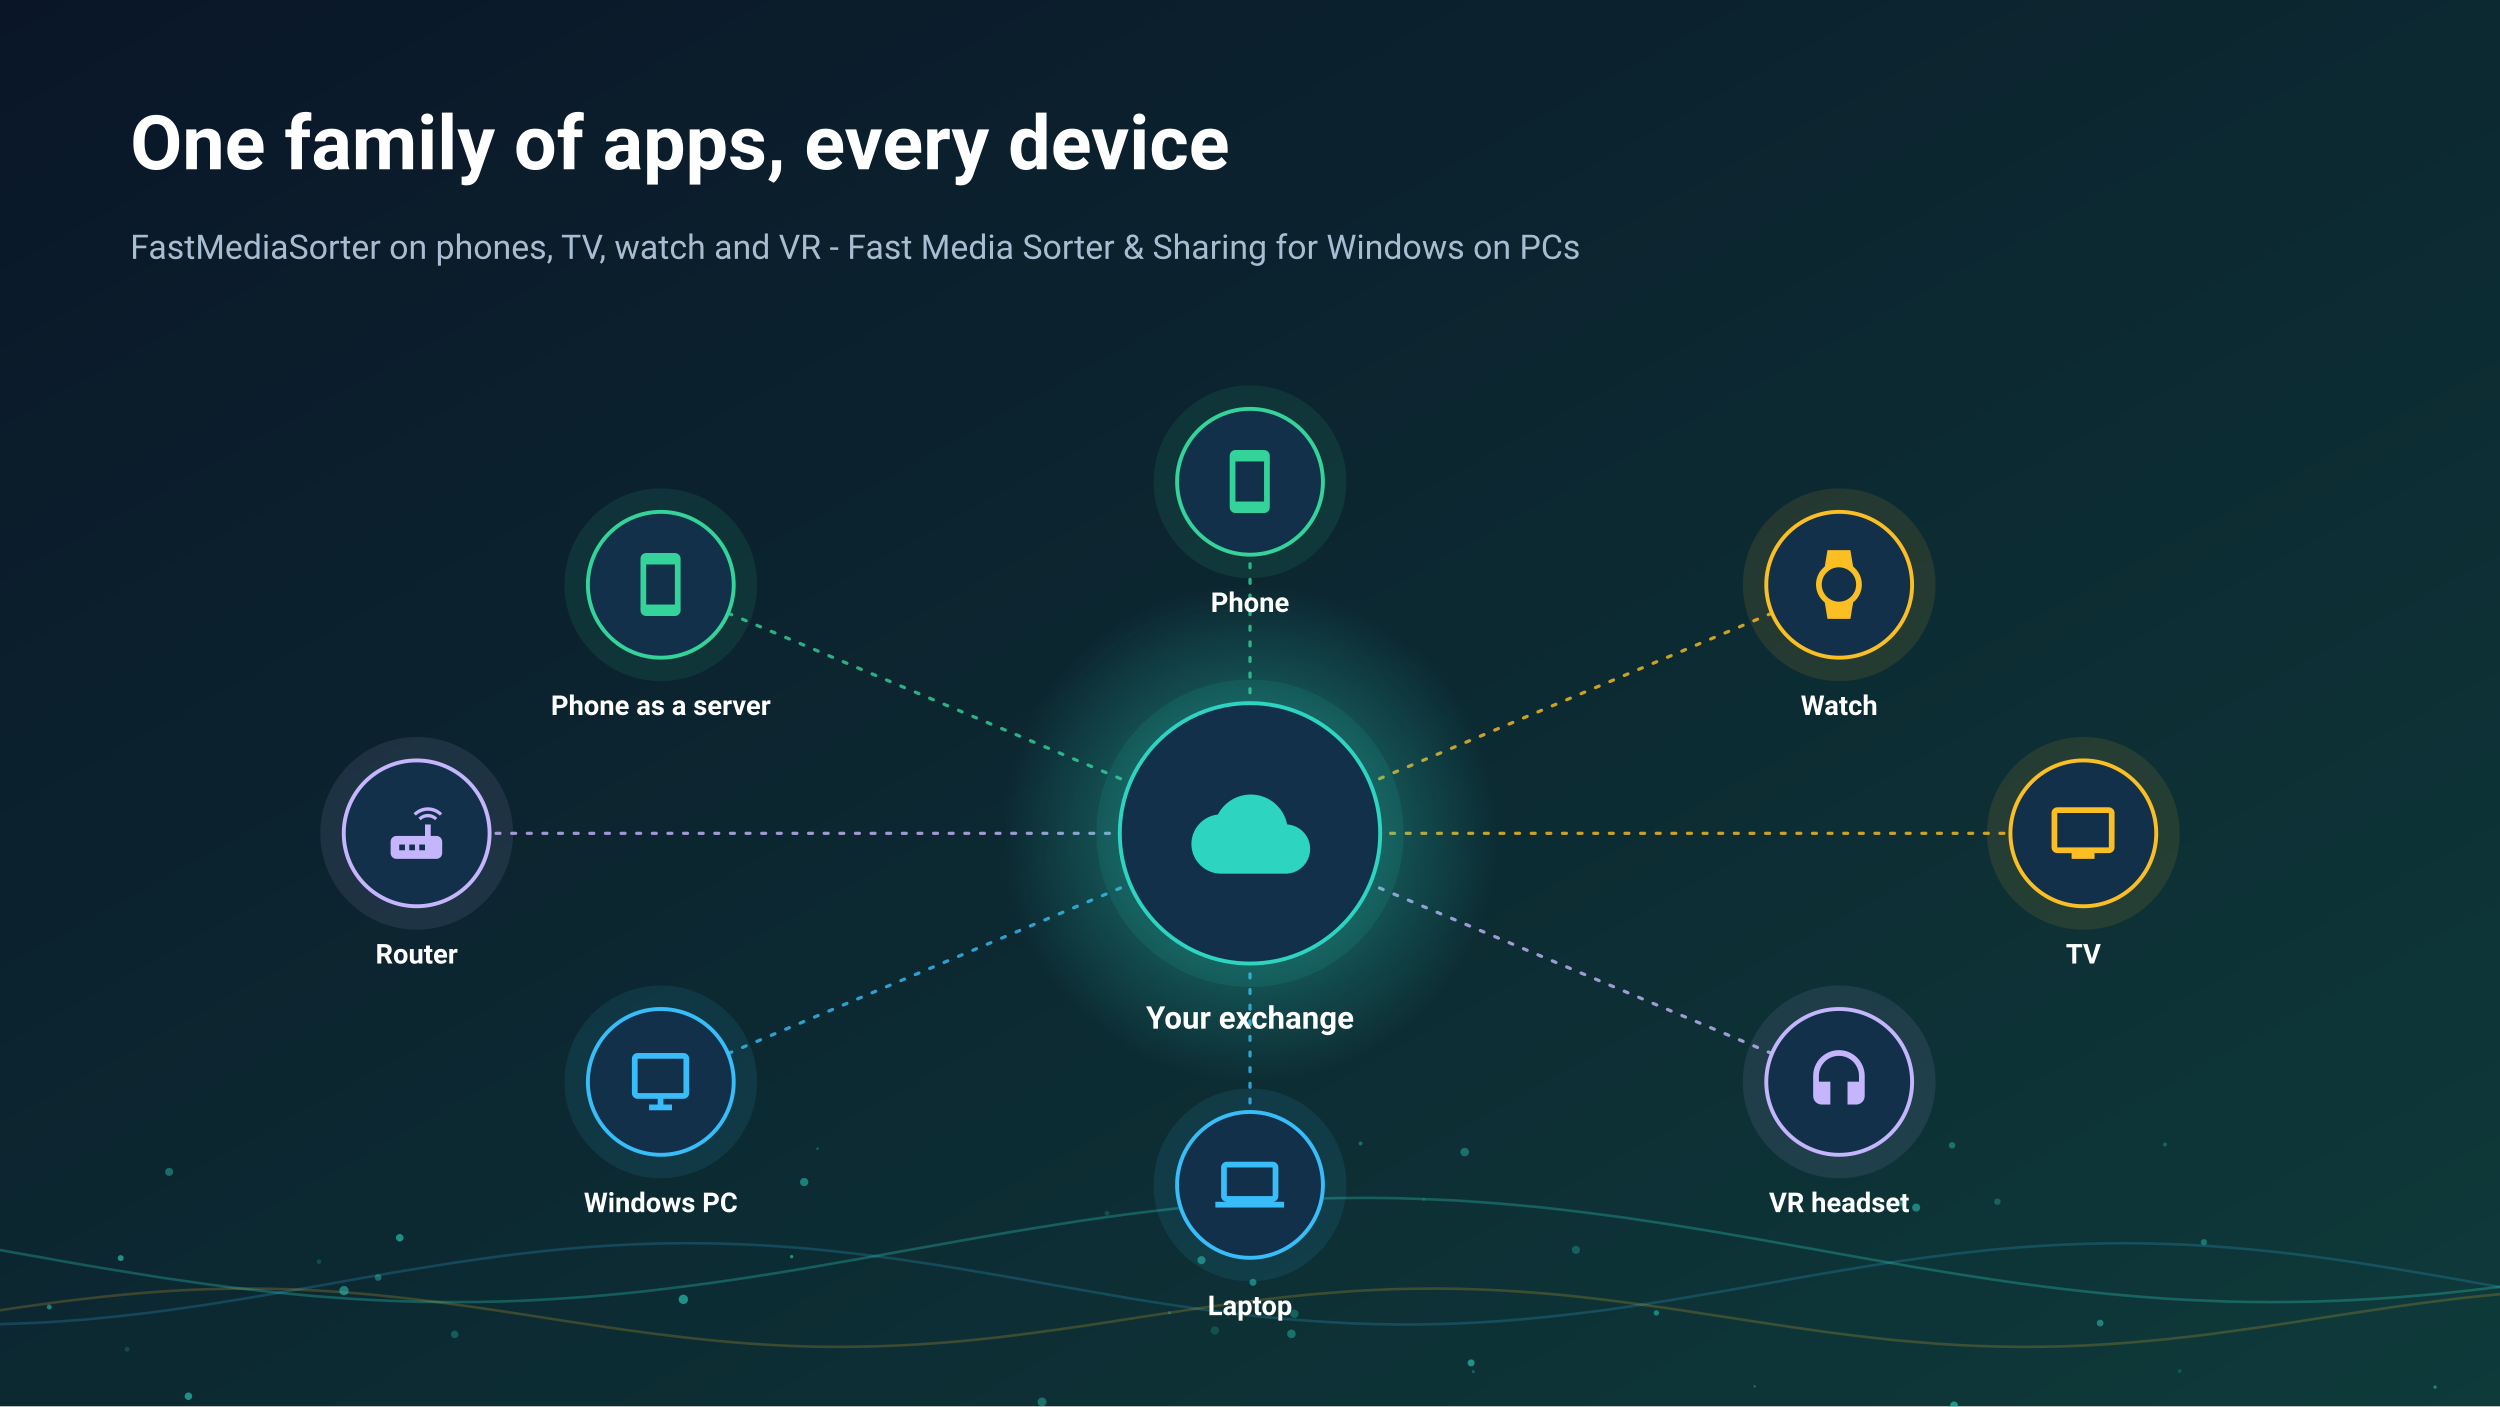
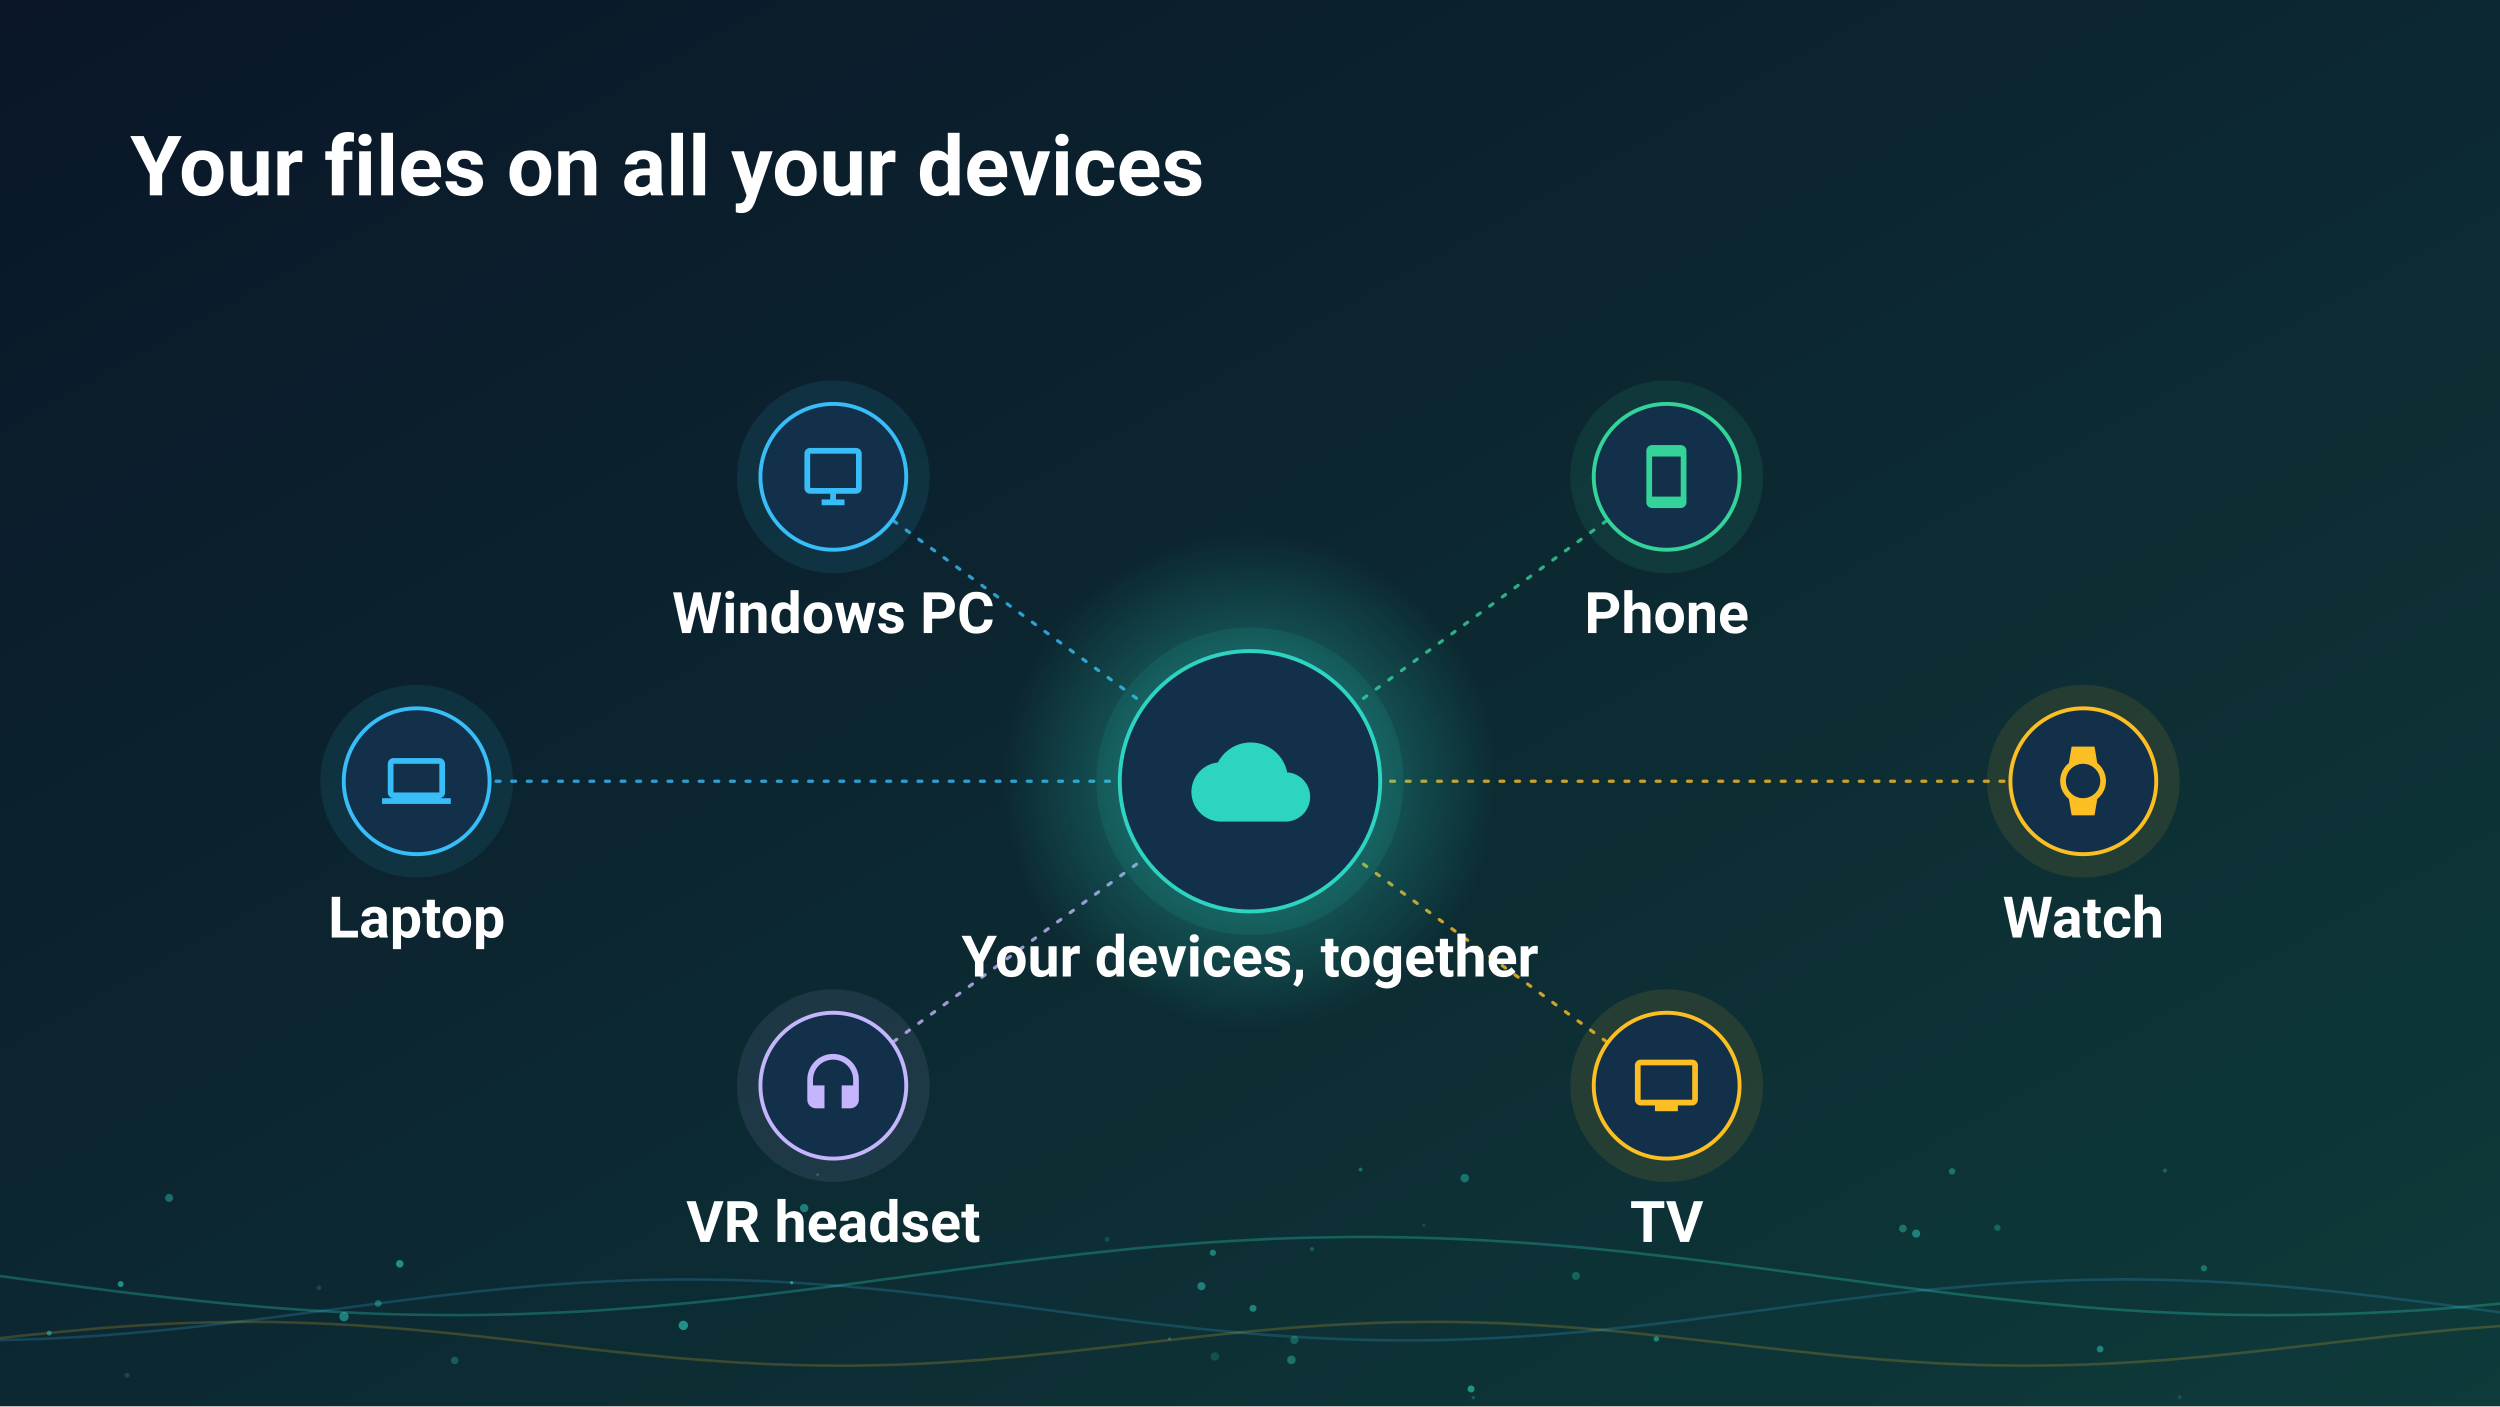
<svg xmlns="http://www.w3.org/2000/svg" viewBox="0 0 1920 1080" width="1920" height="1080" role="img" aria-labelledby="t d" lang="en">
  <defs>
    <marker id="arr-control" viewBox="0 0 10 10" refX="8.5" refY="5" markerWidth="7" markerHeight="7" orient="auto">
      <path d="M0 0L10 5L0 10z" fill="#38bdf8" />
    </marker>
    <marker id="arr-control-s" viewBox="0 0 10 10" refX="1.5" refY="5" markerWidth="7" markerHeight="7" orient="auto">
      <path d="M10 0L0 5L10 10z" fill="#38bdf8" />
    </marker>
    <marker id="arr-tunnel" viewBox="0 0 10 10" refX="8.5" refY="5" markerWidth="7" markerHeight="7" orient="auto">
      <path d="M0 0L10 5L0 10z" fill="#34d399" />
    </marker>
    <marker id="arr-tunnel-s" viewBox="0 0 10 10" refX="1.5" refY="5" markerWidth="7" markerHeight="7" orient="auto">
      <path d="M10 0L0 5L10 10z" fill="#34d399" />
    </marker>
    <marker id="arr-media" viewBox="0 0 10 10" refX="8.5" refY="5" markerWidth="7" markerHeight="7" orient="auto">
      <path d="M0 0L10 5L0 10z" fill="#fbbf24" />
    </marker>
    <marker id="arr-media-s" viewBox="0 0 10 10" refX="1.5" refY="5" markerWidth="7" markerHeight="7" orient="auto">
      <path d="M10 0L0 5L10 10z" fill="#fbbf24" />
    </marker>
    <marker id="arr-lan" viewBox="0 0 10 10" refX="8.5" refY="5" markerWidth="7" markerHeight="7" orient="auto">
      <path d="M0 0L10 5L0 10z" fill="#c4b5fd" />
    </marker>
    <marker id="arr-lan-s" viewBox="0 0 10 10" refX="1.5" refY="5" markerWidth="7" markerHeight="7" orient="auto">
      <path d="M10 0L0 5L10 10z" fill="#c4b5fd" />
    </marker>
    <marker id="arr-danger" viewBox="0 0 10 10" refX="8.5" refY="5" markerWidth="7" markerHeight="7" orient="auto">
      <path d="M0 0L10 5L0 10z" fill="#fca5a5" />
    </marker>
    <marker id="arr-danger-s" viewBox="0 0 10 10" refX="1.5" refY="5" markerWidth="7" markerHeight="7" orient="auto">
      <path d="M10 0L0 5L10 10z" fill="#fca5a5" />
    </marker>
    <marker id="arr-server" viewBox="0 0 10 10" refX="8.5" refY="5" markerWidth="7" markerHeight="7" orient="auto">
      <path d="M0 0L10 5L0 10z" fill="#2dd4bf" />
    </marker>
    <marker id="arr-server-s" viewBox="0 0 10 10" refX="1.5" refY="5" markerWidth="7" markerHeight="7" orient="auto">
      <path d="M10 0L0 5L10 10z" fill="#2dd4bf" />
    </marker>
    <marker id="arr-muted" viewBox="0 0 10 10" refX="8.5" refY="5" markerWidth="7" markerHeight="7" orient="auto">
      <path d="M0 0L10 5L0 10z" fill="#a9bdd2" />
    </marker>
    <marker id="arr-muted-s" viewBox="0 0 10 10" refX="1.5" refY="5" markerWidth="7" markerHeight="7" orient="auto">
      <path d="M10 0L0 5L10 10z" fill="#a9bdd2" />
    </marker>
    <marker id="arr-text" viewBox="0 0 10 10" refX="8.5" refY="5" markerWidth="7" markerHeight="7" orient="auto">
      <path d="M0 0L10 5L0 10z" fill="#ffffff" />
    </marker>
    <marker id="arr-text-s" viewBox="0 0 10 10" refX="1.5" refY="5" markerWidth="7" markerHeight="7" orient="auto">
      <path d="M10 0L0 5L10 10z" fill="#ffffff" />
    </marker>
    <filter id="soft" x="-20%" y="-20%" width="140%" height="140%">
      <feDropShadow dx="0" dy="4" stdDeviation="8" flood-color="#000" flood-opacity="0.18" />
    </filter>
    <filter id="glow" x="-50%" y="-50%" width="200%" height="200%">
      <feGaussianBlur stdDeviation="14" />
    </filter>
    <linearGradient id="bgGrad" x1="0" y1="0" x2="1" y2="1">
      <stop offset="0" stop-color="#0a1628" />
      <stop offset="1" stop-color="#0e3a3a" />
    </linearGradient>
    <radialGradient id="hub" cx="0.5" cy="0.5" r="0.5">
      <stop offset="0" stop-color="#2dd4bf" stop-opacity="0.55" />
      <stop offset="1" stop-color="#2dd4bf" stop-opacity="0" />
    </radialGradient>
  </defs>
  <rect width="1920" height="1080" fill="url(#bgGrad)" />
  <g aria-hidden="true">
-     <polyline points="0 960 16 962.9 32 965.7 48 968.6 64 971.4 80 974.1 96 976.7 112 979.3 128 981.8 144 984.1 160 986.4 176 988.5 192 990.4 208 992.2 224 993.8 240 995.3 256 996.5 272 997.6 288 998.5 304 999.2 320 999.7 336 999.9 352 1000 368 999.9 384 999.5 400 999 416 998.2 432 997.2 448 996.1 464 994.8 480 993.3 496 991.6 512 989.7 528 987.7 544 985.6 560 983.3 576 980.9 592 978.4 608 975.8 624 973.1 640 970.3 656 967.5 672 964.7 688 961.8 704 958.9 720 956.1 736 953.2 752 950.4 768 947.6 784 944.9 800 942.3 816 939.8 832 937.3 848 935 864 932.8 880 930.8 896 928.9 912 927.2 928 925.6 944 924.2 960 923 976 922 992 921.2 1008 920.6 1024 920.2 1040 920 1056 920 1072 920.2 1088 920.7 1104 921.3 1120 922.1 1136 923.2 1152 924.4 1168 925.8 1184 927.3 1200 929.1 1216 931 1232 933.1 1248 935.2 1264 937.6 1280 940 1296 942.6 1312 945.2 1328 947.9 1344 950.7 1360 953.5 1376 956.4 1392 959.2 1408 962.1 1424 965 1440 967.8 1456 970.6 1472 973.4 1488 976 1504 978.6 1520 981.1 1536 983.5 1552 985.8 1568 987.9 1584 989.9 1600 991.7 1616 993.4 1632 994.9 1648 996.2 1664 997.4 1680 998.3 1696 999 1712 999.6 1728 999.9 1744 1000 1760 999.9 1776 999.6 1792 999.1 1808 998.4 1824 997.5 1840 996.4 1856 995.1 1872 993.7 1888 992 1904 990.2 1920 988.3" fill="none" stroke="#2dd4bf" stroke-width="2" opacity="0.3" />
-     <polyline points="0 1016.9 16 1016.4 32 1015.7 48 1014.7 64 1013.5 80 1012 96 1010.3 112 1008.5 128 1006.4 144 1004.1 160 1001.8 176 999.2 192 996.6 208 993.9 224 991.1 240 988.3 256 985.5 272 982.6 288 979.8 304 977 320 974.4 336 971.8 352 969.3 368 967 384 964.8 400 962.8 416 961 432 959.4 448 958 464 956.9 480 956 496 955.3 512 954.9 528 954.8 544 954.9 560 955.3 576 955.9 592 956.8 608 957.9 624 959.3 640 960.9 656 962.7 672 964.7 688 966.8 704 969.2 720 971.6 736 974.2 752 976.9 768 979.6 784 982.4 800 985.3 816 988.1 832 990.9 848 993.7 864 996.5 880 999.1 896 1001.6 912 1004 928 1006.3 944 1008.3 960 1010.2 976 1011.9 992 1013.4 1008 1014.6 1024 1015.6 1040 1016.4 1056 1016.9 1072 1017.2 1088 1017.2 1104 1016.9 1120 1016.4 1136 1015.6 1152 1014.6 1168 1013.3 1184 1011.8 1200 1010.1 1216 1008.2 1232 1006.2 1248 1003.9 1264 1001.5 1280 999 1296 996.3 1312 993.6 1328 990.8 1344 988 1360 985.2 1376 982.3 1392 979.5 1408 976.8 1424 974.1 1440 971.5 1456 969 1472 966.7 1488 964.6 1504 962.6 1520 960.8 1536 959.2 1552 957.9 1568 956.8 1584 955.9 1600 955.3 1616 954.9 1632 954.8 1648 954.9 1664 955.4 1680 956 1696 956.9 1712 958.1 1728 959.5 1744 961.1 1760 962.9 1776 964.9 1792 967.1 1808 969.4 1824 971.9 1840 974.5 1856 977.2 1872 979.9 1888 982.7 1904 985.6 1920 988.4" fill="none" stroke="#38bdf8" stroke-width="2" opacity="0.2" />
-     <polyline points="0 1006.3 16 1003.9 32 1001.7 48 999.5 64 997.6 80 995.8 96 994.2 112 992.8 128 991.6 144 990.7 160 990.1 176 989.7 192 989.6 208 989.8 224 990.2 240 990.9 256 991.9 272 993.1 288 994.5 304 996.2 320 998 336 1000 352 1002.2 368 1004.4 384 1006.8 400 1009.2 416 1011.7 432 1014.2 448 1016.6 464 1019 480 1021.3 496 1023.5 512 1025.5 528 1027.4 544 1029.1 560 1030.6 576 1031.9 592 1032.9 608 1033.7 624 1034.2 640 1034.4 656 1034.3 672 1034 688 1033.4 704 1032.6 720 1031.5 736 1030.2 752 1028.6 768 1026.9 784 1024.9 800 1022.8 816 1020.6 832 1018.3 848 1015.9 864 1013.4 880 1010.9 896 1008.5 912 1006.1 928 1003.7 944 1001.5 960 999.4 976 997.4 992 995.6 1008 994 1024 992.7 1040 991.5 1056 990.7 1072 990 1088 989.7 1104 989.6 1120 989.8 1136 990.3 1152 991 1168 992 1184 993.2 1200 994.6 1216 996.3 1232 998.2 1248 1000.2 1264 1002.4 1280 1004.6 1296 1007 1312 1009.5 1328 1011.9 1344 1014.4 1360 1016.8 1376 1019.2 1392 1021.5 1408 1023.7 1424 1025.7 1440 1027.6 1456 1029.3 1472 1030.7 1488 1032 1504 1033 1520 1033.7 1536 1034.2 1552 1034.4 1568 1034.3 1584 1034 1600 1033.4 1616 1032.5 1632 1031.4 1648 1030 1664 1028.5 1680 1026.7 1696 1024.8 1712 1022.6 1728 1020.4 1744 1018.1 1760 1015.7 1776 1013.2 1792 1010.7 1808 1008.3 1824 1005.9 1840 1003.5 1856 1001.3 1872 999.2 1888 997.2 1904 995.5 1920 993.9" fill="none" stroke="#fbbf24" stroke-width="2" opacity="0.2" />
-     <circle cx="994.1" cy="1009" r="3.2" fill="#2dd4bf" stroke="none" stroke-width="2" opacity="0.3" />
-     <circle cx="144.7" cy="1072.3" r="2.9" fill="#2dd4bf" stroke="none" stroke-width="2" opacity="0.6" />
-     <circle cx="1124.9" cy="884.8" r="3.3" fill="#2dd4bf" stroke="none" stroke-width="2" opacity="0.4" />
-     <circle cx="1093.5" cy="921.2" r="1.2" fill="#2dd4bf" stroke="none" stroke-width="2" opacity="0.2" />
-     <circle cx="627.9" cy="882.2" r="1.1" fill="#2dd4bf" stroke="none" stroke-width="2" opacity="0.3" />
-     <circle cx="1044.9" cy="878.2" r="1.5" fill="#2dd4bf" stroke="none" stroke-width="2" opacity="0.4" />
-     <circle cx="1870.1" cy="1065.3" r="1.3" fill="#2dd4bf" stroke="none" stroke-width="2" opacity="0.5" />
-     <circle cx="264.2" cy="991.2" r="3.6" fill="#2dd4bf" stroke="none" stroke-width="2" opacity="0.5" />
-     <circle cx="1007.6" cy="939.2" r="1.5" fill="#2dd4bf" stroke="none" stroke-width="2" opacity="0.3" />
-     <circle cx="1534" cy="922.9" r="2.5" fill="#2dd4bf" stroke="none" stroke-width="2" opacity="0.3" />
-     <circle cx="931.5" cy="942.1" r="2.4" fill="#2dd4bf" stroke="none" stroke-width="2" opacity="0.5" />
-     <circle cx="1461.4" cy="923.5" r="3" fill="#2dd4bf" stroke="none" stroke-width="2" opacity="0.4" />
-     <circle cx="800.3" cy="1076.7" r="3.4" fill="#2dd4bf" stroke="none" stroke-width="2" opacity="0.4" />
-     <circle cx="129.9" cy="900" r="3.1" fill="#2dd4bf" stroke="none" stroke-width="2" opacity="0.4" />
-     <circle cx="850.2" cy="931.8" r="1.9" fill="#2dd4bf" stroke="none" stroke-width="2" opacity="0.2" />
-     <circle cx="1552.5" cy="1087.4" r="3.1" fill="#2dd4bf" stroke="none" stroke-width="2" opacity="0.2" />
-     <circle cx="155.6" cy="1088.2" r="1.2" fill="#2dd4bf" stroke="none" stroke-width="2" opacity="0.3" />
-     <circle cx="97.6" cy="1036.2" r="1.9" fill="#2dd4bf" stroke="none" stroke-width="2" opacity="0.2" />
-     <circle cx="933" cy="1021.8" r="3.2" fill="#2dd4bf" stroke="none" stroke-width="2" opacity="0.2" />
-     <circle cx="922.7" cy="967.8" r="3.1" fill="#2dd4bf" stroke="none" stroke-width="2" opacity="0.5" />
-     <circle cx="245" cy="969" r="1.8" fill="#2dd4bf" stroke="none" stroke-width="2" opacity="0.2" />
-     <circle cx="1210.3" cy="959.9" r="3.1" fill="#2dd4bf" stroke="none" stroke-width="2" opacity="0.3" />
-     <circle cx="991.8" cy="1024.4" r="3.3" fill="#2dd4bf" stroke="none" stroke-width="2" opacity="0.4" />
-     <circle cx="1692.6" cy="954" r="2.4" fill="#2dd4bf" stroke="none" stroke-width="2" opacity="0.4" />
-     <circle cx="962.3" cy="984.8" r="2.7" fill="#2dd4bf" stroke="none" stroke-width="2" opacity="0.5" />
-     <circle cx="290.4" cy="981.1" r="2.6" fill="#2dd4bf" stroke="none" stroke-width="2" opacity="0.4" />
-     <circle cx="1131.5" cy="1053.4" r="1.2" fill="#2dd4bf" stroke="none" stroke-width="2" opacity="0.3" />
-     <circle cx="524.8" cy="997.9" r="3.6" fill="#2dd4bf" stroke="none" stroke-width="2" opacity="0.6" />
-     <circle cx="898.2" cy="1008.2" r="1.2" fill="#2dd4bf" stroke="none" stroke-width="2" opacity="0.3" />
-     <circle cx="1272.1" cy="1008.3" r="2.1" fill="#2dd4bf" stroke="none" stroke-width="2" opacity="0.5" />
-     <circle cx="349.2" cy="1024.8" r="2.9" fill="#2dd4bf" stroke="none" stroke-width="2" opacity="0.3" />
-     <circle cx="1674" cy="1053" r="1.5" fill="#2dd4bf" stroke="none" stroke-width="2" opacity="0.2" />
-     <circle cx="307" cy="950.6" r="2.9" fill="#2dd4bf" stroke="none" stroke-width="2" opacity="0.6" />
-     <circle cx="1499.2" cy="879.6" r="2.5" fill="#2dd4bf" stroke="none" stroke-width="2" opacity="0.4" />
-     <circle cx="1612.9" cy="1016.1" r="2.6" fill="#2dd4bf" stroke="none" stroke-width="2" opacity="0.5" />
-     <circle cx="608" cy="965.1" r="1.3" fill="#2dd4bf" stroke="none" stroke-width="2" opacity="0.6" />
-     <circle cx="1347.6" cy="1064.7" r="1.1" fill="#2dd4bf" stroke="none" stroke-width="2" opacity="0.3" />
-     <circle cx="617.6" cy="907.8" r="3.2" fill="#2dd4bf" stroke="none" stroke-width="2" opacity="0.5" />
-     <circle cx="224.8" cy="1088" r="2.5" fill="#2dd4bf" stroke="none" stroke-width="2" opacity="0.4" />
-     <circle cx="1471.6" cy="927.4" r="3.1" fill="#2dd4bf" stroke="none" stroke-width="2" opacity="0.5" />
-     <circle cx="1207.5" cy="1087.3" r="1.6" fill="#2dd4bf" stroke="none" stroke-width="2" opacity="0.6" />
-     <circle cx="1662.7" cy="879" r="1.6" fill="#2dd4bf" stroke="none" stroke-width="2" opacity="0.3" />
-     <circle cx="92.7" cy="966.2" r="2.3" fill="#2dd4bf" stroke="none" stroke-width="2" opacity="0.6" />
-     <circle cx="37.8" cy="1003.8" r="1.9" fill="#2dd4bf" stroke="none" stroke-width="2" opacity="0.5" />
-     <circle cx="1129.8" cy="1046.7" r="2.7" fill="#2dd4bf" stroke="none" stroke-width="2" opacity="0.6" />
-     <circle cx="1500.7" cy="1079.3" r="3" fill="#2dd4bf" stroke="none" stroke-width="2" opacity="0.6" />
+     <polyline points="0 980 16 982.2 32 984.3 48 986.4 64 988.5 80 990.6 96 992.6 112 994.5 128 996.3 144 998.1 160 999.8 176 1001.4 192 1002.8 208 1004.2 224 1005.4 240 1006.5 256 1007.4 272 1008.2 288 1008.9 304 1009.4 320 1009.7 336 1009.9 352 1010 368 1009.9 384 1009.6 400 1009.2 416 1008.6 432 1007.9 448 1007.1 464 1006.1 480 1004.9 496 1003.7 512 1002.3 528 1000.8 544 999.2 560 997.5 576 995.7 592 993.8 608 991.8 624 989.8 640 987.8 656 985.7 672 983.5 688 981.4 704 979.2 720 977.1 736 974.9 752 972.8 768 970.7 784 968.7 800 966.7 816 964.8 832 963 848 961.3 864 959.6 880 958.1 896 956.7 912 955.4 928 954.2 944 953.2 960 952.3 976 951.5 992 950.9 1008 950.5 1024 950.2 1040 950 1056 950 1072 950.2 1088 950.5 1104 951 1120 951.6 1136 952.4 1152 953.3 1168 954.3 1184 955.5 1200 956.8 1216 958.2 1232 959.8 1248 961.4 1264 963.2 1280 965 1296 966.9 1312 968.9 1328 970.9 1344 973 1360 975.1 1376 977.3 1392 979.4 1408 981.6 1424 983.7 1440 985.9 1456 988 1472 990 1488 992 1504 994 1520 995.9 1536 997.6 1552 999.3 1568 1000.9 1584 1002.4 1600 1003.8 1616 1005.1 1632 1006.2 1648 1007.2 1664 1008 1680 1008.7 1696 1009.3 1712 1009.7 1728 1009.9 1744 1010 1760 1009.9 1776 1009.7 1792 1009.3 1808 1008.8 1824 1008.1 1840 1007.3 1856 1006.4 1872 1005.3 1888 1004 1904 1002.7 1920 1001.2" fill="none" stroke="#2dd4bf" stroke-width="2" opacity="0.3" />
+     <polyline points="0 1029.2 16 1028.8 32 1028.3 48 1027.5 64 1026.6 80 1025.5 96 1024.2 112 1022.8 128 1021.3 144 1019.6 160 1017.8 176 1015.9 192 1014 208 1011.9 224 1009.8 240 1007.7 256 1005.6 272 1003.5 288 1001.4 304 999.3 320 997.3 336 995.3 352 993.5 368 991.7 384 990.1 400 988.6 416 987.2 432 986.1 448 985 464 984.2 480 983.5 496 983 512 982.7 528 982.6 544 982.7 560 983 576 983.5 592 984.1 608 985 624 986 640 987.2 656 988.5 672 990 688 991.6 704 993.4 720 995.2 736 997.1 752 999.2 768 1001.2 784 1003.3 800 1005.5 816 1007.6 832 1009.7 848 1011.8 864 1013.8 880 1015.8 896 1017.7 912 1019.5 928 1021.2 944 1022.7 960 1024.2 976 1025.4 992 1026.5 1008 1027.5 1024 1028.2 1040 1028.8 1056 1029.2 1072 1029.4 1088 1029.4 1104 1029.2 1120 1028.8 1136 1028.2 1152 1027.4 1168 1026.5 1184 1025.4 1200 1024.1 1216 1022.7 1232 1021.1 1248 1019.4 1264 1017.6 1280 1015.7 1296 1013.8 1312 1011.7 1328 1009.6 1344 1007.5 1360 1005.4 1376 1003.2 1392 1001.1 1408 999.1 1424 997.1 1440 995.1 1456 993.3 1472 991.5 1488 989.9 1504 988.5 1520 987.1 1536 985.9 1552 984.9 1568 984.1 1584 983.4 1600 983 1616 982.7 1632 982.6 1648 982.7 1664 983 1680 983.5 1696 984.2 1712 985.1 1728 986.1 1744 987.3 1760 988.7 1776 990.2 1792 991.8 1808 993.6 1824 995.4 1840 997.4 1856 999.4 1872 1001.4 1888 1003.6 1904 1005.7 1920 1007.8" fill="none" stroke="#38bdf8" stroke-width="2" opacity="0.2" />
+     <polyline points="0 1027.7 16 1025.9 32 1024.3 48 1022.7 64 1021.2 80 1019.8 96 1018.6 112 1017.6 128 1016.7 144 1016 160 1015.6 176 1015.3 192 1015.2 208 1015.3 224 1015.7 240 1016.2 256 1016.9 272 1017.8 288 1018.9 304 1020.1 320 1021.5 336 1023 352 1024.6 368 1026.3 384 1028.1 400 1029.9 416 1031.8 432 1033.6 448 1035.5 464 1037.3 480 1039 496 1040.6 512 1042.2 528 1043.6 544 1044.8 560 1046 576 1046.9 592 1047.7 608 1048.2 624 1048.6 640 1048.8 656 1048.8 672 1048.5 688 1048.1 704 1047.5 720 1046.6 736 1045.6 752 1044.5 768 1043.1 784 1041.7 800 1040.1 816 1038.5 832 1036.7 848 1034.9 864 1033.1 880 1031.2 896 1029.4 912 1027.6 928 1025.8 944 1024.1 960 1022.5 976 1021.1 992 1019.7 1008 1018.5 1024 1017.5 1040 1016.7 1056 1016 1072 1015.5 1088 1015.3 1104 1015.2 1120 1015.3 1136 1015.7 1152 1016.2 1168 1017 1184 1017.9 1200 1019 1216 1020.2 1232 1021.6 1248 1023.1 1264 1024.8 1280 1026.5 1296 1028.3 1312 1030.1 1328 1031.9 1344 1033.8 1360 1035.6 1376 1037.4 1392 1039.1 1408 1040.8 1424 1042.3 1440 1043.7 1456 1044.9 1472 1046 1488 1047 1504 1047.7 1520 1048.3 1536 1048.6 1552 1048.8 1568 1048.7 1584 1048.5 1600 1048 1616 1047.4 1632 1046.5 1648 1045.5 1664 1044.4 1680 1043 1696 1041.6 1712 1040 1728 1038.3 1744 1036.6 1760 1034.7 1776 1032.9 1792 1031 1808 1029.2 1824 1027.4 1840 1025.6 1856 1024 1872 1022.4 1888 1020.9 1904 1019.6 1920 1018.4" fill="none" stroke="#fbbf24" stroke-width="2" opacity="0.2" />
+     <circle cx="994.1" cy="1029" r="3.2" fill="#2dd4bf" stroke="none" stroke-width="2" opacity="0.3" />
+     <circle cx="144.7" cy="1092.3" r="2.9" fill="#2dd4bf" stroke="none" stroke-width="2" opacity="0.6" />
+     <circle cx="1124.9" cy="904.8" r="3.3" fill="#2dd4bf" stroke="none" stroke-width="2" opacity="0.4" />
+     <circle cx="1093.5" cy="941.2" r="1.2" fill="#2dd4bf" stroke="none" stroke-width="2" opacity="0.2" />
+     <circle cx="627.9" cy="902.2" r="1.1" fill="#2dd4bf" stroke="none" stroke-width="2" opacity="0.3" />
+     <circle cx="1044.9" cy="898.2" r="1.5" fill="#2dd4bf" stroke="none" stroke-width="2" opacity="0.4" />
+     <circle cx="1870.1" cy="1085.3" r="1.3" fill="#2dd4bf" stroke="none" stroke-width="2" opacity="0.5" />
+     <circle cx="264.2" cy="1011.2" r="3.6" fill="#2dd4bf" stroke="none" stroke-width="2" opacity="0.5" />
+     <circle cx="1007.6" cy="959.2" r="1.5" fill="#2dd4bf" stroke="none" stroke-width="2" opacity="0.3" />
+     <circle cx="1534" cy="942.9" r="2.5" fill="#2dd4bf" stroke="none" stroke-width="2" opacity="0.3" />
+     <circle cx="931.5" cy="962.1" r="2.4" fill="#2dd4bf" stroke="none" stroke-width="2" opacity="0.5" />
+     <circle cx="1461.4" cy="943.5" r="3" fill="#2dd4bf" stroke="none" stroke-width="2" opacity="0.4" />
+     <circle cx="800.3" cy="1096.7" r="3.4" fill="#2dd4bf" stroke="none" stroke-width="2" opacity="0.4" />
+     <circle cx="129.9" cy="920" r="3.1" fill="#2dd4bf" stroke="none" stroke-width="2" opacity="0.4" />
+     <circle cx="850.2" cy="951.8" r="1.9" fill="#2dd4bf" stroke="none" stroke-width="2" opacity="0.2" />
+     <circle cx="1552.5" cy="1107.4" r="3.1" fill="#2dd4bf" stroke="none" stroke-width="2" opacity="0.2" />
+     <circle cx="155.6" cy="1108.2" r="1.2" fill="#2dd4bf" stroke="none" stroke-width="2" opacity="0.3" />
+     <circle cx="97.6" cy="1056.2" r="1.9" fill="#2dd4bf" stroke="none" stroke-width="2" opacity="0.2" />
+     <circle cx="933" cy="1041.8" r="3.2" fill="#2dd4bf" stroke="none" stroke-width="2" opacity="0.2" />
+     <circle cx="922.7" cy="987.8" r="3.1" fill="#2dd4bf" stroke="none" stroke-width="2" opacity="0.5" />
+     <circle cx="245" cy="989" r="1.8" fill="#2dd4bf" stroke="none" stroke-width="2" opacity="0.2" />
+     <circle cx="1210.3" cy="979.9" r="3.1" fill="#2dd4bf" stroke="none" stroke-width="2" opacity="0.3" />
+     <circle cx="991.8" cy="1044.4" r="3.3" fill="#2dd4bf" stroke="none" stroke-width="2" opacity="0.4" />
+     <circle cx="1692.6" cy="974" r="2.4" fill="#2dd4bf" stroke="none" stroke-width="2" opacity="0.4" />
+     <circle cx="962.3" cy="1004.8" r="2.7" fill="#2dd4bf" stroke="none" stroke-width="2" opacity="0.5" />
+     <circle cx="290.4" cy="1001.1" r="2.6" fill="#2dd4bf" stroke="none" stroke-width="2" opacity="0.4" />
+     <circle cx="1131.5" cy="1073.4" r="1.2" fill="#2dd4bf" stroke="none" stroke-width="2" opacity="0.3" />
+     <circle cx="524.8" cy="1017.9" r="3.6" fill="#2dd4bf" stroke="none" stroke-width="2" opacity="0.6" />
+     <circle cx="898.2" cy="1028.2" r="1.2" fill="#2dd4bf" stroke="none" stroke-width="2" opacity="0.3" />
+     <circle cx="1272.1" cy="1028.3" r="2.1" fill="#2dd4bf" stroke="none" stroke-width="2" opacity="0.5" />
+     <circle cx="349.2" cy="1044.8" r="2.9" fill="#2dd4bf" stroke="none" stroke-width="2" opacity="0.3" />
+     <circle cx="1674" cy="1073" r="1.5" fill="#2dd4bf" stroke="none" stroke-width="2" opacity="0.2" />
+     <circle cx="307" cy="970.6" r="2.9" fill="#2dd4bf" stroke="none" stroke-width="2" opacity="0.6" />
+     <circle cx="1499.2" cy="899.6" r="2.5" fill="#2dd4bf" stroke="none" stroke-width="2" opacity="0.4" />
+     <circle cx="1612.9" cy="1036.1" r="2.6" fill="#2dd4bf" stroke="none" stroke-width="2" opacity="0.5" />
+     <circle cx="608" cy="985.1" r="1.3" fill="#2dd4bf" stroke="none" stroke-width="2" opacity="0.6" />
+     <circle cx="1347.6" cy="1084.7" r="1.1" fill="#2dd4bf" stroke="none" stroke-width="2" opacity="0.3" />
+     <circle cx="617.6" cy="927.8" r="3.2" fill="#2dd4bf" stroke="none" stroke-width="2" opacity="0.5" />
+     <circle cx="224.8" cy="1108" r="2.5" fill="#2dd4bf" stroke="none" stroke-width="2" opacity="0.4" />
+     <circle cx="1471.6" cy="947.4" r="3.1" fill="#2dd4bf" stroke="none" stroke-width="2" opacity="0.5" />
+     <circle cx="1207.5" cy="1107.3" r="1.6" fill="#2dd4bf" stroke="none" stroke-width="2" opacity="0.6" />
+     <circle cx="1662.7" cy="899" r="1.6" fill="#2dd4bf" stroke="none" stroke-width="2" opacity="0.3" />
+     <circle cx="92.7" cy="986.2" r="2.3" fill="#2dd4bf" stroke="none" stroke-width="2" opacity="0.6" />
+     <circle cx="37.8" cy="1023.8" r="1.9" fill="#2dd4bf" stroke="none" stroke-width="2" opacity="0.5" />
+     <circle cx="1129.8" cy="1066.7" r="2.7" fill="#2dd4bf" stroke="none" stroke-width="2" opacity="0.6" />
+     <circle cx="1500.7" cy="1099.3" r="3" fill="#2dd4bf" stroke="none" stroke-width="2" opacity="0.6" />
  </g>
-   <text x="100" y="130" font-family="'Segoe UI', Roboto, 'Noto Sans', 'Helvetica Neue', Arial, sans-serif" font-size="58" font-weight="700" fill="#ffffff" text-anchor="start">
-     <tspan x="100" dy="0">One family of apps, every device</tspan>
+   <text x="100" y="150" font-family="'Segoe UI', Roboto, 'Noto Sans', 'Helvetica Neue', Arial, sans-serif" font-size="64" font-weight="700" fill="#ffffff" text-anchor="start">
+     <tspan x="100" dy="0">Your files on all your devices</tspan>
  </text>
-   <text x="100" y="198.8" font-family="'Segoe UI', Roboto, 'Noto Sans', 'Helvetica Neue', Arial, sans-serif" font-size="26" font-weight="400" fill="#a9bdd2" text-anchor="start">
-     <tspan x="100" dy="0">FastMediaSorter on phones, TV, watch and VR - Fast Media Sorter &amp; Sharing for Windows on PCs</tspan>
-   </text>
-   <path d="M960 640 L960 370" fill="none" stroke="#34d399" stroke-width="2.5" stroke-linecap="round" stroke-linejoin="round" stroke-dasharray="3 9" opacity="0.8" />
-   <path d="M960 640 L1412.5 449.1" fill="none" stroke="#fbbf24" stroke-width="2.5" stroke-linecap="round" stroke-linejoin="round" stroke-dasharray="3 9" opacity="0.8" />
-   <path d="M960 640 L1600 640" fill="none" stroke="#fbbf24" stroke-width="2.5" stroke-linecap="round" stroke-linejoin="round" stroke-dasharray="3 9" opacity="0.8" />
-   <path d="M960 640 L1412.5 830.9" fill="none" stroke="#c4b5fd" stroke-width="2.5" stroke-linecap="round" stroke-linejoin="round" stroke-dasharray="3 9" opacity="0.8" />
-   <path d="M960 640 L960 910" fill="none" stroke="#38bdf8" stroke-width="2.5" stroke-linecap="round" stroke-linejoin="round" stroke-dasharray="3 9" opacity="0.8" />
-   <path d="M960 640 L507.5 830.9" fill="none" stroke="#38bdf8" stroke-width="2.5" stroke-linecap="round" stroke-linejoin="round" stroke-dasharray="3 9" opacity="0.8" />
-   <path d="M960 640 L320 640" fill="none" stroke="#c4b5fd" stroke-width="2.5" stroke-linecap="round" stroke-linejoin="round" stroke-dasharray="3 9" opacity="0.8" />
-   <path d="M960 640 L507.5 449.1" fill="none" stroke="#34d399" stroke-width="2.5" stroke-linecap="round" stroke-linejoin="round" stroke-dasharray="3 9" opacity="0.8" />
-   <circle cx="960" cy="640" r="190" fill="url(#hub)" stroke="none" stroke-width="2" />
+   <path d="M960 600 L1280 366.2" fill="none" stroke="#34d399" stroke-width="2.5" stroke-linecap="round" stroke-linejoin="round" stroke-dasharray="3 9" opacity="0.8" />
+   <path d="M960 600 L1600 600" fill="none" stroke="#fbbf24" stroke-width="2.5" stroke-linecap="round" stroke-linejoin="round" stroke-dasharray="3 9" opacity="0.8" />
+   <path d="M960 600 L1280 833.8" fill="none" stroke="#fbbf24" stroke-width="2.5" stroke-linecap="round" stroke-linejoin="round" stroke-dasharray="3 9" opacity="0.8" />
+   <path d="M960 600 L640 833.8" fill="none" stroke="#c4b5fd" stroke-width="2.5" stroke-linecap="round" stroke-linejoin="round" stroke-dasharray="3 9" opacity="0.8" />
+   <path d="M960 600 L320 600" fill="none" stroke="#38bdf8" stroke-width="2.5" stroke-linecap="round" stroke-linejoin="round" stroke-dasharray="3 9" opacity="0.8" />
+   <path d="M960 600 L640 366.2" fill="none" stroke="#38bdf8" stroke-width="2.5" stroke-linecap="round" stroke-linejoin="round" stroke-dasharray="3 9" opacity="0.8" />
+   <circle cx="960" cy="600" r="190" fill="url(#hub)" stroke="none" stroke-width="2" />
  <g>
-     <circle cx="960" cy="640" r="118" fill="#2dd4bf" stroke="none" stroke-width="2" opacity="0.1" />
-     <circle cx="960" cy="640" r="100" fill="#12304a" stroke="#2dd4bf" stroke-width="3" />
-     <g transform="translate(915 595) scale(3.8)">
+     <circle cx="960" cy="600" r="118" fill="#2dd4bf" stroke="none" stroke-width="2" opacity="0.1" />
+     <circle cx="960" cy="600" r="100" fill="#12304a" stroke="#2dd4bf" stroke-width="3" />
+     <g transform="translate(915 555) scale(3.8)">
      <path d="M19.35 10.04C18.67 6.59 15.64 4 12 4 9.11 4 6.6 5.64 5.35 8.04 2.34 8.36 0 10.91 0 14c0 3.31 2.69 6 6 6h13c2.76 0 5-2.24 5-5 0-2.64-2.05-4.78-4.65-4.96z" fill="#2dd4bf" />
    </g>
  </g>
-   <text x="960" y="790" font-family="'Segoe UI', Roboto, 'Noto Sans', 'Helvetica Neue', Arial, sans-serif" font-size="24" font-weight="700" fill="#ffffff" text-anchor="middle">
-     <tspan x="960" dy="0">Your exchange</tspan>
+   <text x="960" y="750" font-family="'Segoe UI', Roboto, 'Noto Sans', 'Helvetica Neue', Arial, sans-serif" font-size="44" font-weight="700" fill="#ffffff" text-anchor="middle">
+     <tspan x="960" dy="0">Your devices, together</tspan>
  </text>
  <g>
-     <circle cx="960" cy="370" r="74" fill="#34d399" stroke="none" stroke-width="2" opacity="0.1" />
-     <circle cx="960" cy="370" r="56" fill="#12304a" stroke="#34d399" stroke-width="3" />
-     <g transform="translate(933.4 343.4) scale(2.2)">
+     <circle cx="1280" cy="366.2" r="74" fill="#34d399" stroke="none" stroke-width="2" opacity="0.1" />
+     <circle cx="1280" cy="366.2" r="56" fill="#12304a" stroke="#34d399" stroke-width="3" />
+     <g transform="translate(1253.4 339.6) scale(2.2)">
      <path d="M17 1.01L7 1c-1.1 0-2 .9-2 2v18c0 1.1.9 2 2 2h10c1.1 0 2-.9 2-2V3c0-1.1-.9-1.99-2-1.99zM17 19H7V5h10v14z" fill="#34d399" />
    </g>
  </g>
-   <text x="960" y="470" font-family="'Segoe UI', Roboto, 'Noto Sans', 'Helvetica Neue', Arial, sans-serif" font-size="21" font-weight="600" fill="#ffffff" text-anchor="middle">
-     <tspan x="960" dy="0">Phone</tspan>
+   <text x="1280" y="486.2" font-family="'Segoe UI', Roboto, 'Noto Sans', 'Helvetica Neue', Arial, sans-serif" font-size="44" font-weight="600" fill="#ffffff" text-anchor="middle">
+     <tspan x="1280" dy="0">Phone</tspan>
  </text>
  <g>
-     <circle cx="1412.5" cy="449.1" r="74" fill="#fbbf24" stroke="none" stroke-width="2" opacity="0.1" />
-     <circle cx="1412.5" cy="449.1" r="56" fill="#12304a" stroke="#fbbf24" stroke-width="3" />
-     <g transform="translate(1385.9 422.5) scale(2.2)">
+     <circle cx="1600" cy="600" r="74" fill="#fbbf24" stroke="none" stroke-width="2" opacity="0.1" />
+     <circle cx="1600" cy="600" r="56" fill="#12304a" stroke="#fbbf24" stroke-width="3" />
+     <g transform="translate(1573.4 573.4) scale(2.2)">
      <path d="M20 12c0-2.54-1.19-4.81-3.04-6.27L16 0H8l-.95 5.73C5.19 7.19 4 9.45 4 12s1.19 4.81 3.05 6.27L8 24h8l.96-5.73C18.81 16.81 20 14.54 20 12zM6 12c0-3.31 2.69-6 6-6s6 2.69 6 6-2.69 6-6 6-6-2.69-6-6z" fill="#fbbf24" />
    </g>
  </g>
-   <text x="1412.5" y="549.1" font-family="'Segoe UI', Roboto, 'Noto Sans', 'Helvetica Neue', Arial, sans-serif" font-size="21" font-weight="600" fill="#ffffff" text-anchor="middle">
-     <tspan x="1412.5" dy="0">Watch</tspan>
+   <text x="1600" y="720" font-family="'Segoe UI', Roboto, 'Noto Sans', 'Helvetica Neue', Arial, sans-serif" font-size="44" font-weight="600" fill="#ffffff" text-anchor="middle">
+     <tspan x="1600" dy="0">Watch</tspan>
  </text>
  <g>
-     <circle cx="1600" cy="640" r="74" fill="#fbbf24" stroke="none" stroke-width="2" opacity="0.1" />
-     <circle cx="1600" cy="640" r="56" fill="#12304a" stroke="#fbbf24" stroke-width="3" />
-     <g transform="translate(1573.4 613.4) scale(2.2)">
+     <circle cx="1280" cy="833.8" r="74" fill="#fbbf24" stroke="none" stroke-width="2" opacity="0.1" />
+     <circle cx="1280" cy="833.8" r="56" fill="#12304a" stroke="#fbbf24" stroke-width="3" />
+     <g transform="translate(1253.4 807.2) scale(2.2)">
      <path d="M21 3H3c-1.1 0-2 .9-2 2v12c0 1.1.9 2 2 2h5v2h8v-2h5c1.1 0 1.99-.9 1.99-2L23 5c0-1.1-.9-2-2-2zm0 14H3V5h18v12z" fill="#fbbf24" />
    </g>
  </g>
-   <text x="1600" y="740" font-family="'Segoe UI', Roboto, 'Noto Sans', 'Helvetica Neue', Arial, sans-serif" font-size="21" font-weight="600" fill="#ffffff" text-anchor="middle">
-     <tspan x="1600" dy="0">TV</tspan>
+   <text x="1280" y="953.8" font-family="'Segoe UI', Roboto, 'Noto Sans', 'Helvetica Neue', Arial, sans-serif" font-size="44" font-weight="600" fill="#ffffff" text-anchor="middle">
+     <tspan x="1280" dy="0">TV</tspan>
  </text>
  <g>
-     <circle cx="1412.5" cy="830.9" r="74" fill="#c4b5fd" stroke="none" stroke-width="2" opacity="0.1" />
-     <circle cx="1412.5" cy="830.9" r="56" fill="#12304a" stroke="#c4b5fd" stroke-width="3" />
-     <g transform="translate(1385.9 804.3) scale(2.2)">
+     <circle cx="640" cy="833.8" r="74" fill="#c4b5fd" stroke="none" stroke-width="2" opacity="0.1" />
+     <circle cx="640" cy="833.8" r="56" fill="#12304a" stroke="#c4b5fd" stroke-width="3" />
+     <g transform="translate(613.4 807.2) scale(2.2)">
      <path d="M12 1c-4.97 0-9 4.03-9 9v7c0 1.66 1.34 3 3 3h3v-8H5v-2c0-3.87 3.13-7 7-7s7 3.13 7 7v2h-4v8h3c1.66 0 3-1.34 3-3v-7c0-4.97-4.03-9-9-9z" fill="#c4b5fd" />
    </g>
  </g>
-   <text x="1412.5" y="930.9" font-family="'Segoe UI', Roboto, 'Noto Sans', 'Helvetica Neue', Arial, sans-serif" font-size="21" font-weight="600" fill="#ffffff" text-anchor="middle">
-     <tspan x="1412.5" dy="0">VR headset</tspan>
+   <text x="640" y="953.8" font-family="'Segoe UI', Roboto, 'Noto Sans', 'Helvetica Neue', Arial, sans-serif" font-size="44" font-weight="600" fill="#ffffff" text-anchor="middle">
+     <tspan x="640" dy="0">VR headset</tspan>
  </text>
  <g>
-     <circle cx="960" cy="910" r="74" fill="#38bdf8" stroke="none" stroke-width="2" opacity="0.1" />
-     <circle cx="960" cy="910" r="56" fill="#12304a" stroke="#38bdf8" stroke-width="3" />
-     <g transform="translate(933.4 883.4) scale(2.2)">
+     <circle cx="320" cy="600" r="74" fill="#38bdf8" stroke="none" stroke-width="2" opacity="0.1" />
+     <circle cx="320" cy="600" r="56" fill="#12304a" stroke="#38bdf8" stroke-width="3" />
+     <g transform="translate(293.4 573.4) scale(2.2)">
      <path d="M20 18c1.1 0 1.99-.9 1.99-2L22 6c0-1.1-.9-2-2-2H4c-1.1 0-2 .9-2 2v10c0 1.1.9 2 2 2H0v2h24v-2h-4zM4 6h16v10H4V6z" fill="#38bdf8" />
    </g>
  </g>
-   <text x="960" y="1010" font-family="'Segoe UI', Roboto, 'Noto Sans', 'Helvetica Neue', Arial, sans-serif" font-size="21" font-weight="600" fill="#ffffff" text-anchor="middle">
-     <tspan x="960" dy="0">Laptop</tspan>
+   <text x="320" y="720" font-family="'Segoe UI', Roboto, 'Noto Sans', 'Helvetica Neue', Arial, sans-serif" font-size="44" font-weight="600" fill="#ffffff" text-anchor="middle">
+     <tspan x="320" dy="0">Laptop</tspan>
  </text>
  <g>
-     <circle cx="507.5" cy="830.9" r="74" fill="#38bdf8" stroke="none" stroke-width="2" opacity="0.1" />
-     <circle cx="507.5" cy="830.9" r="56" fill="#12304a" stroke="#38bdf8" stroke-width="3" />
-     <g transform="translate(480.9 804.3) scale(2.2)">
+     <circle cx="640" cy="366.2" r="74" fill="#38bdf8" stroke="none" stroke-width="2" opacity="0.1" />
+     <circle cx="640" cy="366.2" r="56" fill="#12304a" stroke="#38bdf8" stroke-width="3" />
+     <g transform="translate(613.4 339.6) scale(2.2)">
      <path d="M20 2H4c-1.1 0-2 .9-2 2v12c0 1.1.9 2 2 2h7v2H8v2h8v-2h-3v-2h7c1.1 0 2-.9 2-2V4c0-1.1-.9-2-2-2zm0 14H4V4h16v12z" fill="#38bdf8" />
    </g>
  </g>
-   <text x="507.5" y="930.9" font-family="'Segoe UI', Roboto, 'Noto Sans', 'Helvetica Neue', Arial, sans-serif" font-size="21" font-weight="600" fill="#ffffff" text-anchor="middle">
-     <tspan x="507.5" dy="0">Windows PC</tspan>
-   </text>
-   <g>
-     <circle cx="320" cy="640" r="74" fill="#c4b5fd" stroke="none" stroke-width="2" opacity="0.1" />
-     <circle cx="320" cy="640" r="56" fill="#12304a" stroke="#c4b5fd" stroke-width="3" />
-     <g transform="translate(293.4 613.4) scale(2.2)">
-       <path d="M20.2 5.9l.8-.8C19.6 3.7 17.8 3 16 3s-3.6.7-5 2.1l.8.8C13 4.8 14.5 4.2 16 4.2s3 .6 4.2 1.7zm-.9.8c-.9-.9-2.1-1.4-3.3-1.4s-2.4.5-3.3 1.4l.8.8c.7-.7 1.6-1 2.5-1 .9 0 1.8.3 2.5 1l.8-.8zM19 13h-2V9h-2v4H5c-1.1 0-2 .9-2 2v4c0 1.1.9 2 2 2h14c1.1 0 2-.9 2-2v-4c0-1.1-.9-2-2-2zM8 18H6v-2h2v2zm3.5 0h-2v-2h2v2zm3.5 0h-2v-2h2v2z" fill="#c4b5fd" />
-     </g>
-   </g>
-   <text x="320" y="740" font-family="'Segoe UI', Roboto, 'Noto Sans', 'Helvetica Neue', Arial, sans-serif" font-size="21" font-weight="600" fill="#ffffff" text-anchor="middle">
-     <tspan x="320" dy="0">Router</tspan>
-   </text>
-   <g>
-     <circle cx="507.5" cy="449.1" r="74" fill="#34d399" stroke="none" stroke-width="2" opacity="0.1" />
-     <circle cx="507.5" cy="449.1" r="56" fill="#12304a" stroke="#34d399" stroke-width="3" />
-     <g transform="translate(480.9 422.5) scale(2.2)">
-       <path d="M17 1.01L7 1c-1.1 0-2 .9-2 2v18c0 1.1.9 2 2 2h10c1.1 0 2-.9 2-2V3c0-1.1-.9-1.99-2-1.99zM17 19H7V5h10v14z" fill="#34d399" />
-     </g>
-   </g>
-   <text x="507.5" y="549.1" font-family="'Segoe UI', Roboto, 'Noto Sans', 'Helvetica Neue', Arial, sans-serif" font-size="21" font-weight="600" fill="#ffffff" text-anchor="middle">
-     <tspan x="507.5" dy="0">Phone as a server</tspan>
+   <text x="640" y="486.2" font-family="'Segoe UI', Roboto, 'Noto Sans', 'Helvetica Neue', Arial, sans-serif" font-size="44" font-weight="600" fill="#ffffff" text-anchor="middle">
+     <tspan x="640" dy="0">Windows PC</tspan>
  </text>
</svg>
